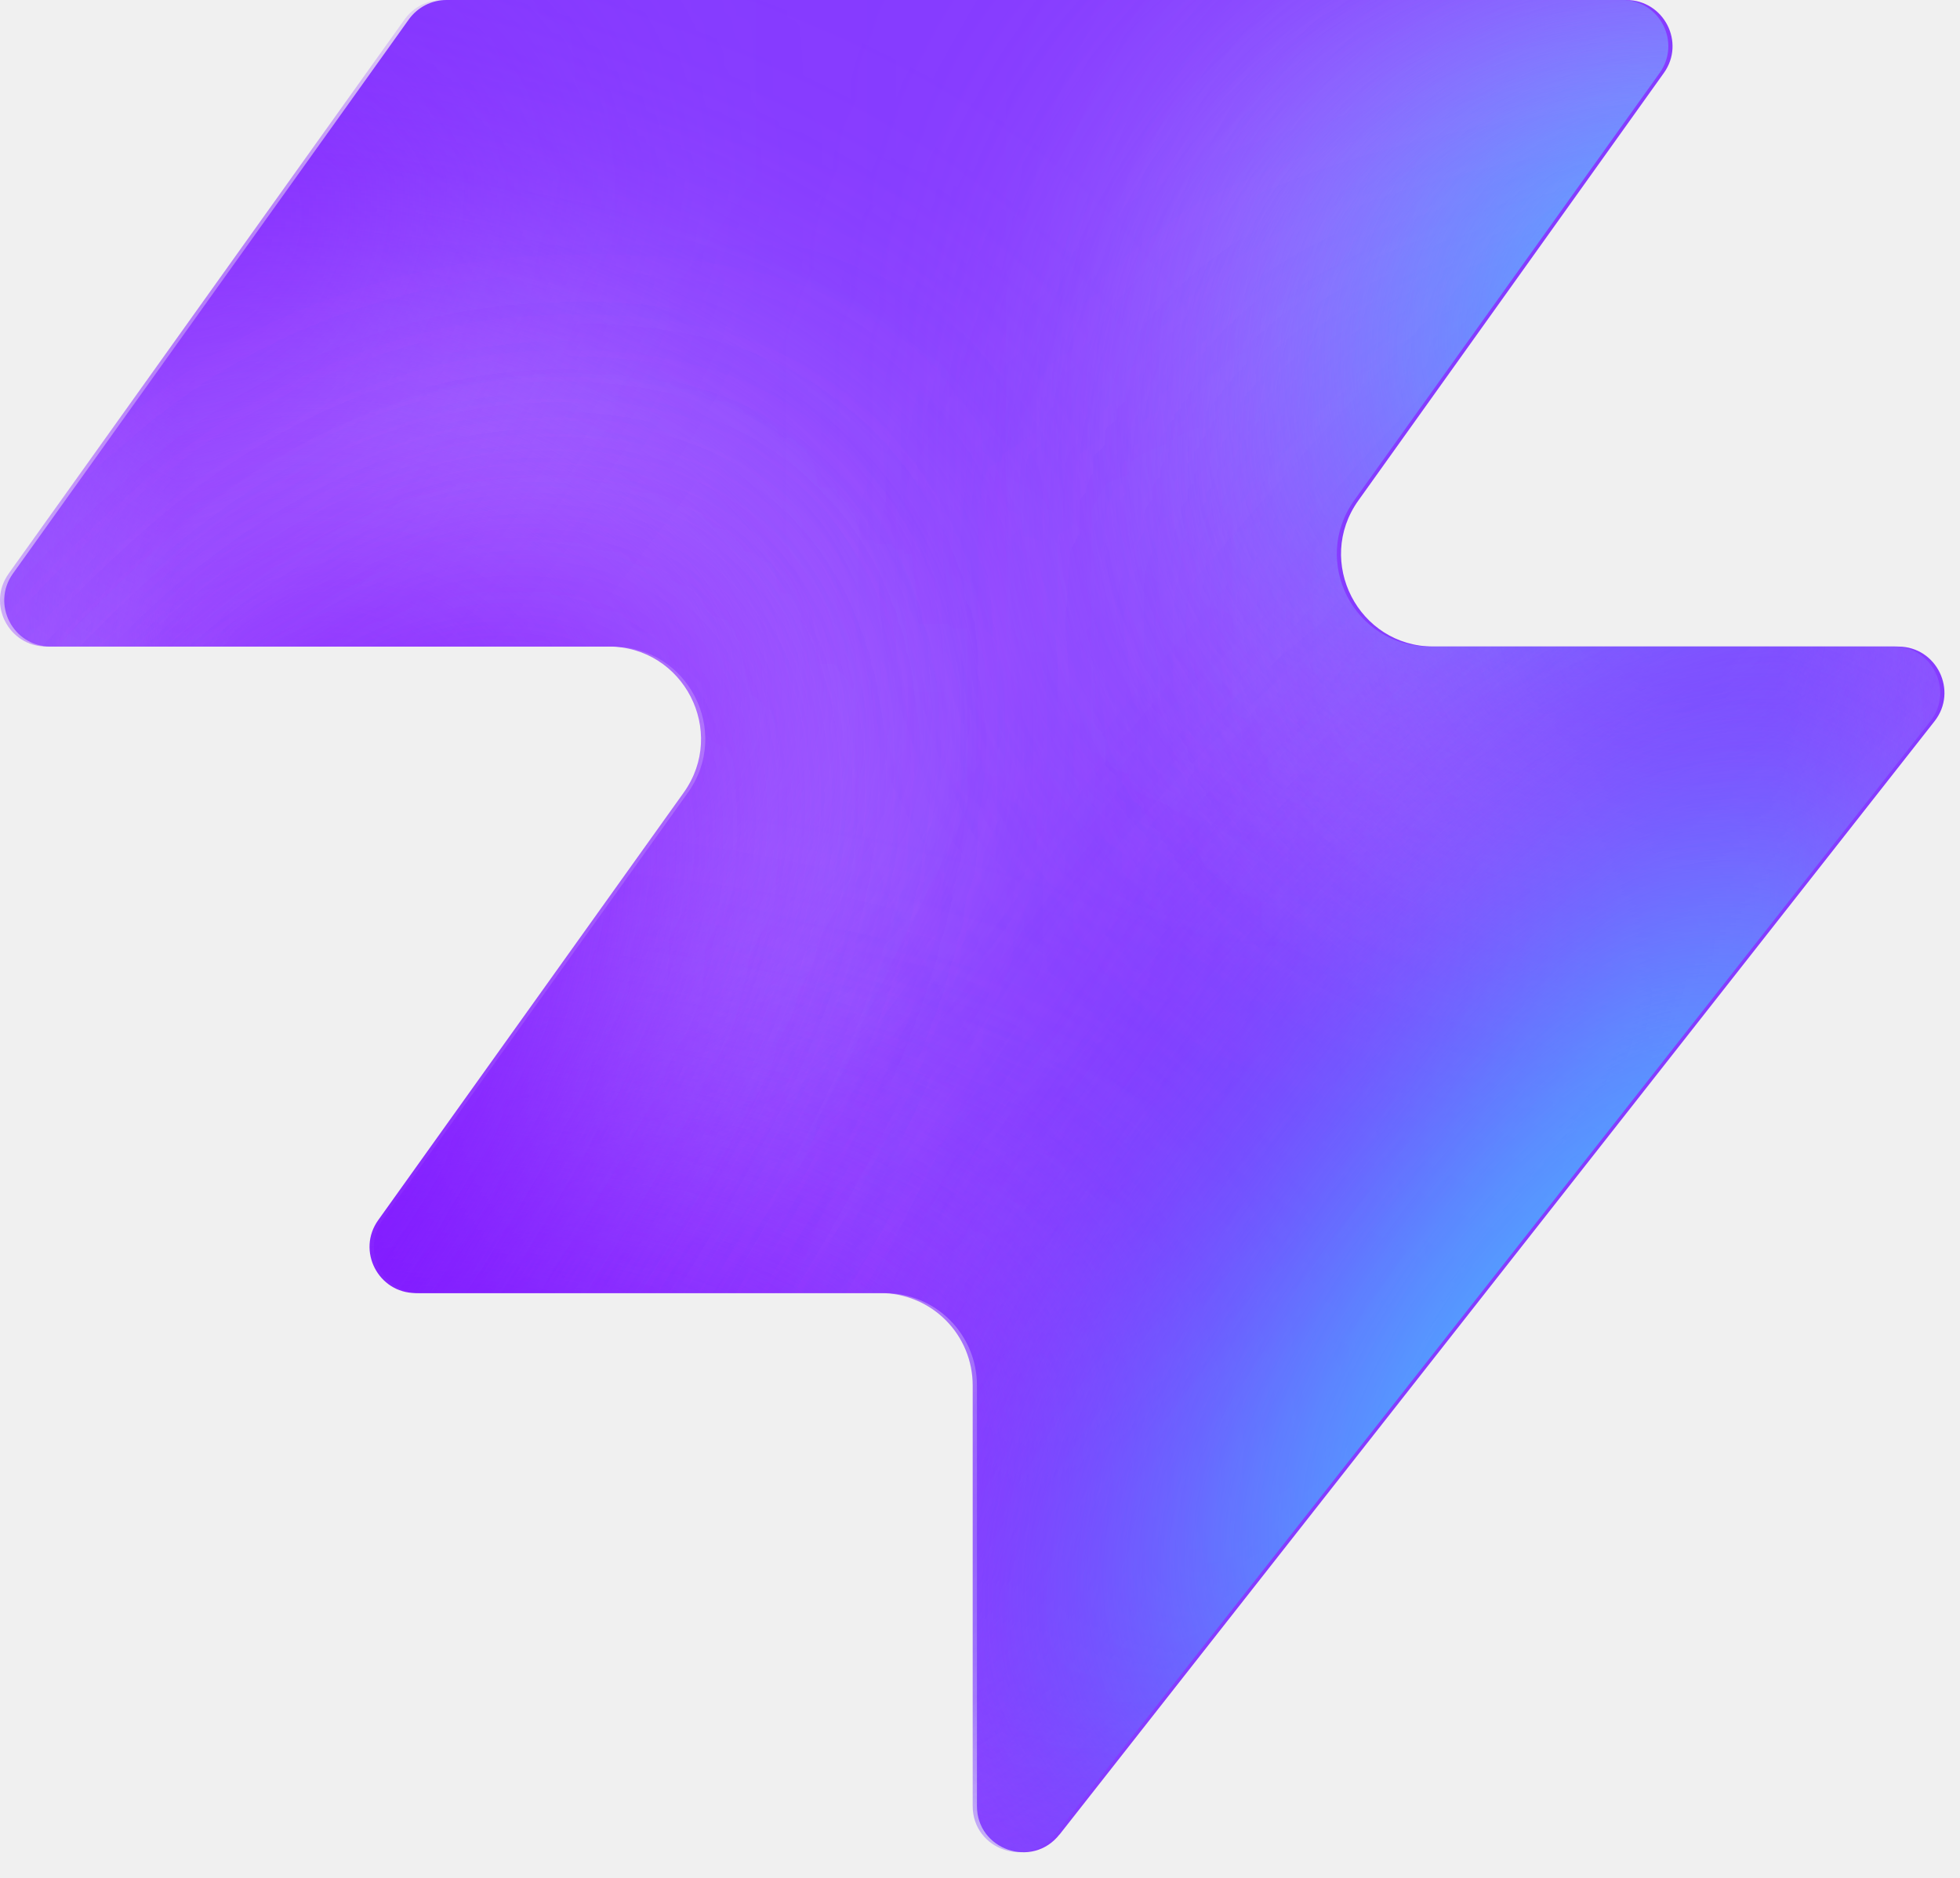
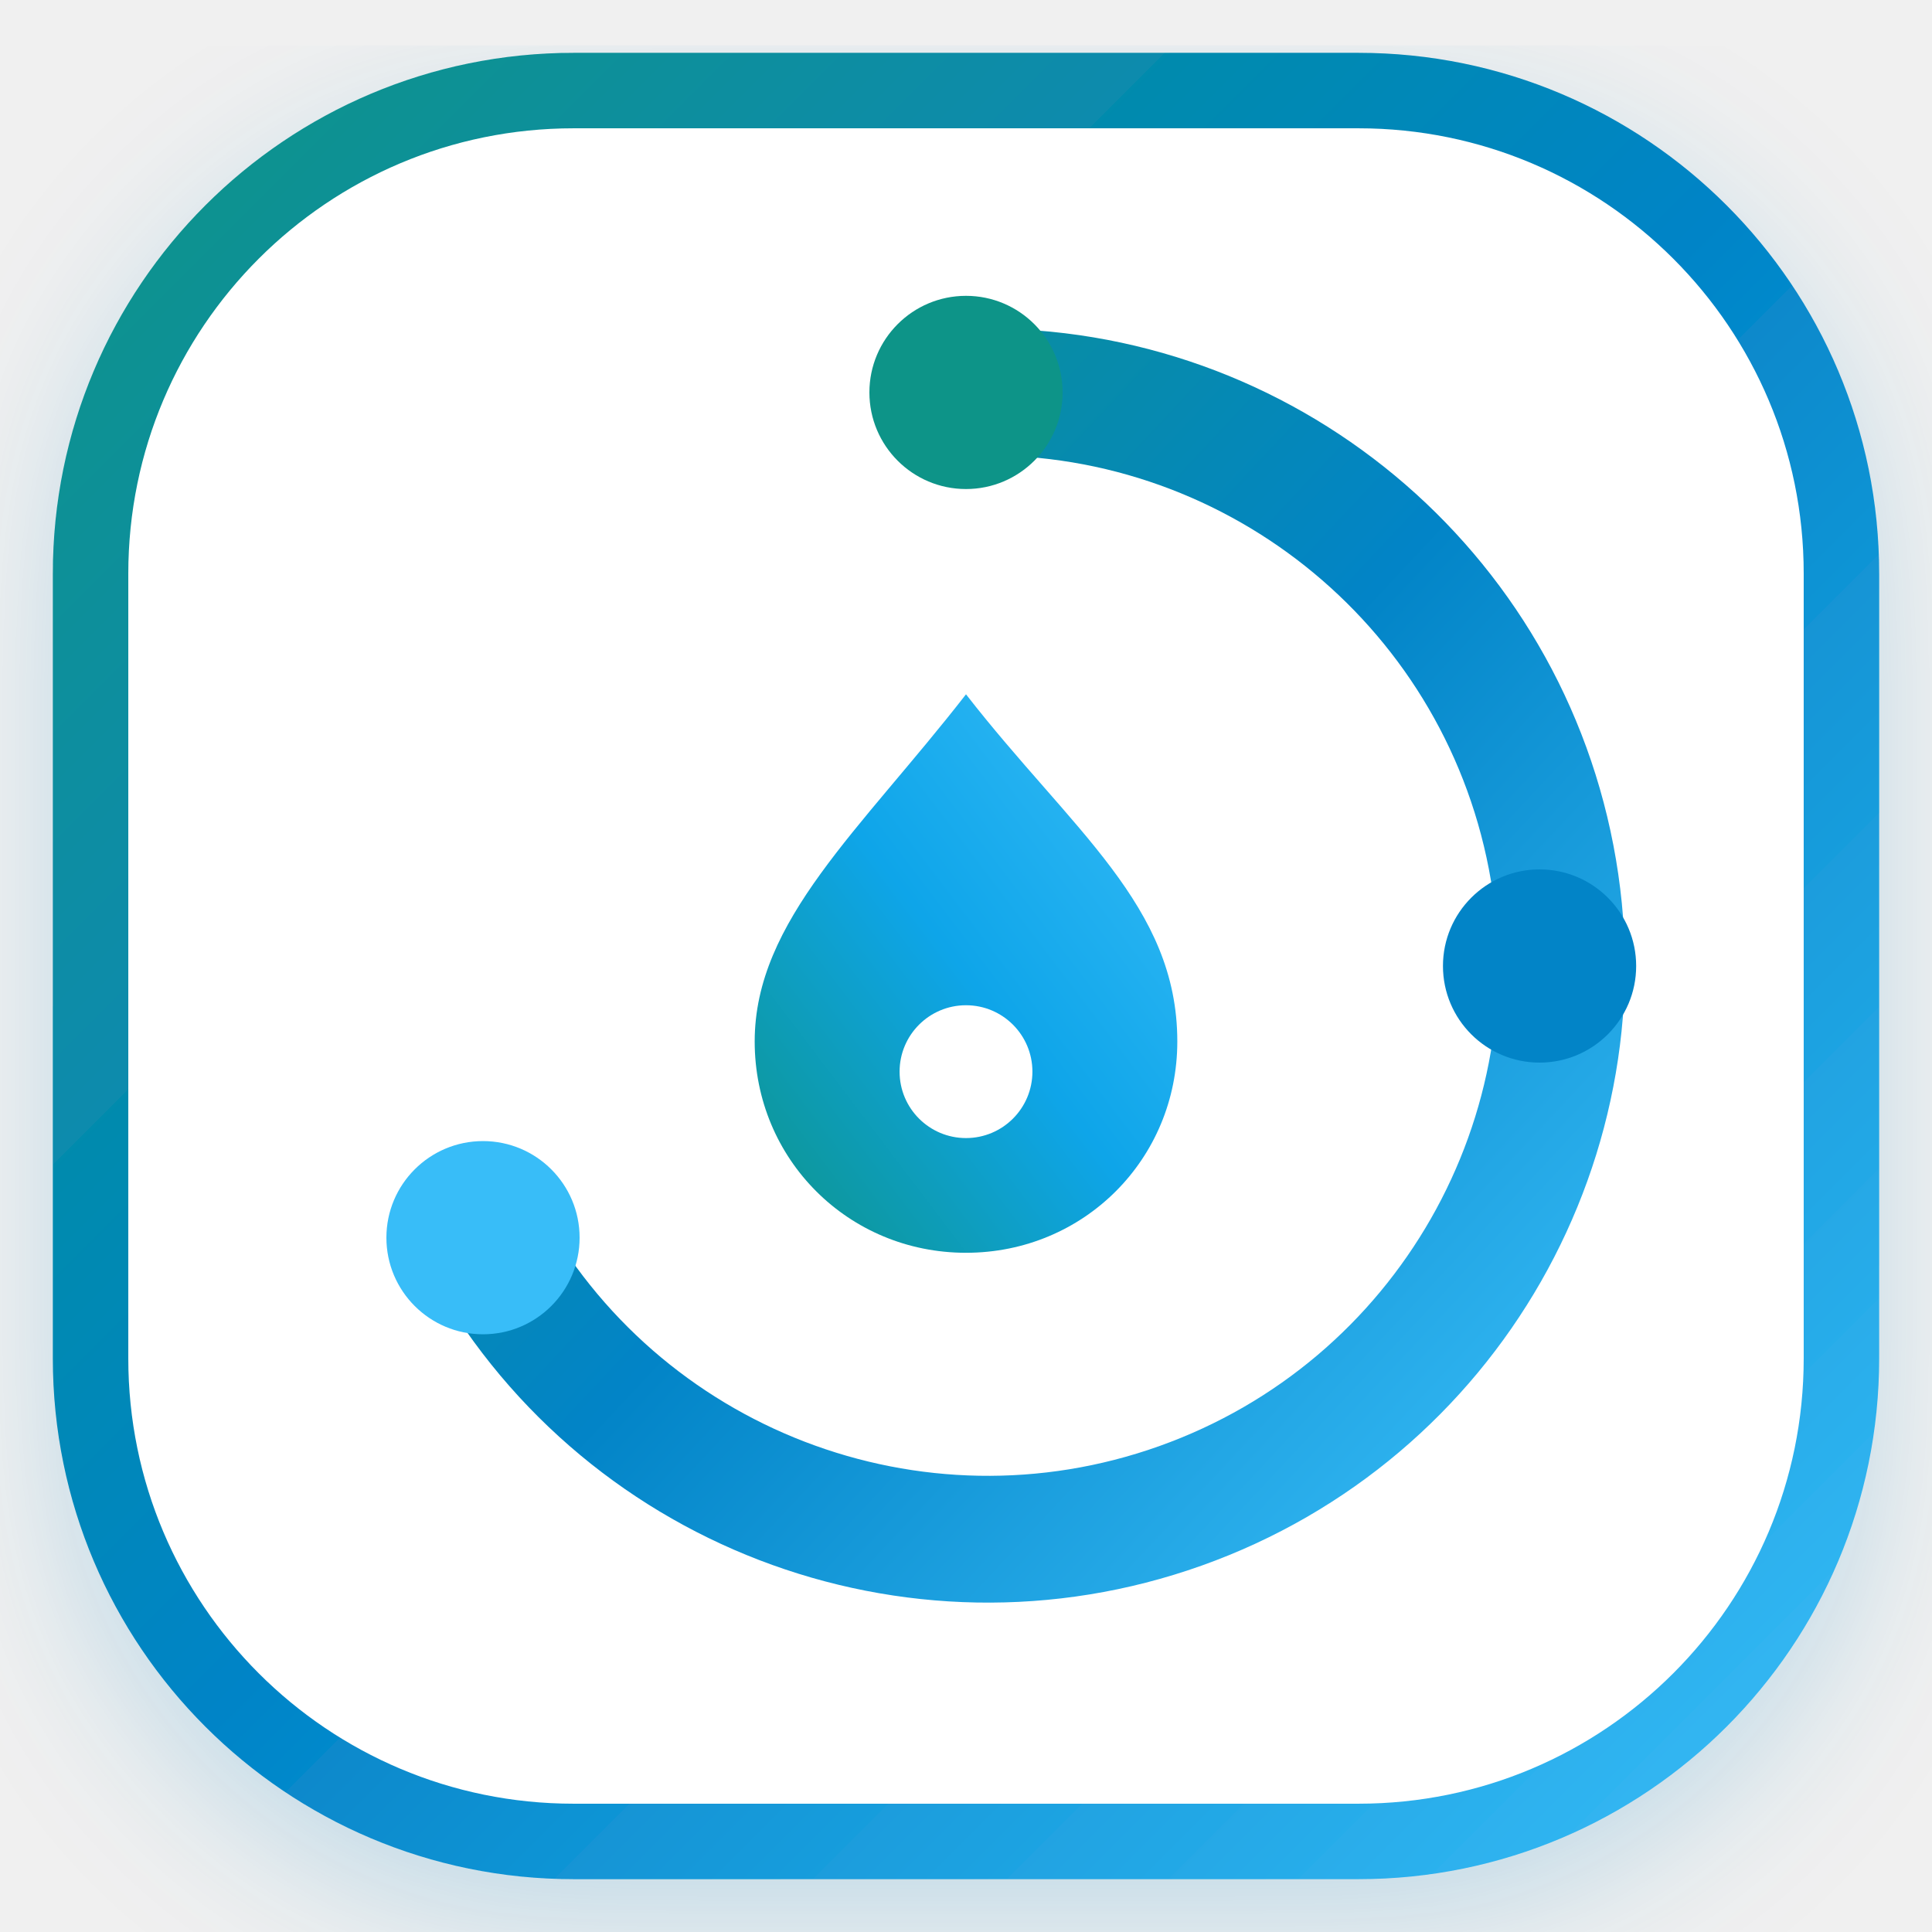
- <svg xmlns="http://www.w3.org/2000/svg" width="48" height="46" fill="none" viewBox="0 0 48 46">
-   <path fill="#863bff" d="M25.946 44.938c-.664.845-2.021.375-2.021-.698V33.937a2.26 2.26 0 0 0-2.262-2.262H10.287c-.92 0-1.456-1.04-.92-1.788l7.48-10.471c1.07-1.497 0-3.578-1.842-3.578H1.237c-.92 0-1.456-1.04-.92-1.788L10.013.474c.214-.297.556-.474.92-.474h28.894c.92 0 1.456 1.04.92 1.788l-7.48 10.471c-1.07 1.498 0 3.579 1.842 3.579h11.377c.943 0 1.473 1.088.89 1.83L25.947 44.94z" style="fill:#863bff;fill:color(display-p3 .525 .23 1);fill-opacity:1" />
-   <mask id="a" width="48" height="46" x="0" y="0" maskUnits="userSpaceOnUse" style="mask-type:alpha">
-     <path fill="#000" d="M25.842 44.938c-.664.844-2.021.375-2.021-.698V33.937a2.26 2.26 0 0 0-2.262-2.262H10.183c-.92 0-1.456-1.04-.92-1.788l7.48-10.471c1.07-1.498 0-3.579-1.842-3.579H1.133c-.92 0-1.456-1.04-.92-1.787L9.91.473c.214-.297.556-.474.92-.474h28.894c.92 0 1.456 1.04.92 1.788l-7.48 10.471c-1.07 1.498 0 3.578 1.842 3.578h11.377c.943 0 1.473 1.088.89 1.832L25.843 44.94z" style="fill:#000;fill-opacity:1" />
-   </mask>
-   <g mask="url(#a)">
-     <g filter="url(#b)">
-       <ellipse cx="5.508" cy="14.704" fill="#ede6ff" rx="5.508" ry="14.704" style="fill:#ede6ff;fill:color(display-p3 .927 .903 1);fill-opacity:1" transform="matrix(.00324 1 1 -.00324 -4.47 31.516)" />
-     </g>
-     <g filter="url(#c)">
-       <ellipse cx="10.399" cy="29.851" fill="#ede6ff" rx="10.399" ry="29.851" style="fill:#ede6ff;fill:color(display-p3 .927 .903 1);fill-opacity:1" transform="matrix(.00324 1 1 -.00324 -39.328 7.883)" />
-     </g>
-     <g filter="url(#d)">
-       <ellipse cx="5.508" cy="30.487" fill="#7e14ff" rx="5.508" ry="30.487" style="fill:#7e14ff;fill:color(display-p3 .492 .077 1);fill-opacity:1" transform="rotate(89.814 -25.913 -14.639)scale(1 -1)" />
-     </g>
-     <g filter="url(#e)">
-       <ellipse cx="5.508" cy="30.599" fill="#7e14ff" rx="5.508" ry="30.599" style="fill:#7e14ff;fill:color(display-p3 .492 .077 1);fill-opacity:1" transform="rotate(89.814 -32.644 -3.334)scale(1 -1)" />
-     </g>
-     <g filter="url(#f)">
-       <ellipse cx="5.508" cy="30.599" fill="#7e14ff" rx="5.508" ry="30.599" style="fill:#7e14ff;fill:color(display-p3 .492 .077 1);fill-opacity:1" transform="matrix(.00324 1 1 -.00324 -34.34 30.47)" />
-     </g>
-     <g filter="url(#g)">
-       <ellipse cx="14.072" cy="22.078" fill="#ede6ff" rx="14.072" ry="22.078" style="fill:#ede6ff;fill:color(display-p3 .927 .903 1);fill-opacity:1" transform="rotate(93.35 24.506 48.493)scale(-1 1)" />
-     </g>
-     <g filter="url(#h)">
-       <ellipse cx="3.47" cy="21.501" fill="#7e14ff" rx="3.47" ry="21.501" style="fill:#7e14ff;fill:color(display-p3 .492 .077 1);fill-opacity:1" transform="rotate(89.009 28.708 47.59)scale(-1 1)" />
-     </g>
-     <g filter="url(#i)">
-       <ellipse cx="3.47" cy="21.501" fill="#7e14ff" rx="3.47" ry="21.501" style="fill:#7e14ff;fill:color(display-p3 .492 .077 1);fill-opacity:1" transform="rotate(89.009 28.708 47.59)scale(-1 1)" />
-     </g>
-     <g filter="url(#j)">
-       <ellipse cx=".387" cy="8.972" fill="#7e14ff" rx="4.407" ry="29.108" style="fill:#7e14ff;fill:color(display-p3 .492 .077 1);fill-opacity:1" transform="rotate(39.51 .387 8.972)" />
-     </g>
-     <g filter="url(#k)">
-       <ellipse cx="47.523" cy="-6.092" fill="#7e14ff" rx="4.407" ry="29.108" style="fill:#7e14ff;fill:color(display-p3 .492 .077 1);fill-opacity:1" transform="rotate(37.892 47.523 -6.092)" />
-     </g>
-     <g filter="url(#l)">
-       <ellipse cx="41.412" cy="6.333" fill="#47bfff" rx="5.971" ry="9.665" style="fill:#47bfff;fill:color(display-p3 .28 .748 1);fill-opacity:1" transform="rotate(37.892 41.412 6.333)" />
-     </g>
-     <g filter="url(#m)">
-       <ellipse cx="-1.879" cy="38.332" fill="#7e14ff" rx="4.407" ry="29.108" style="fill:#7e14ff;fill:color(display-p3 .492 .077 1);fill-opacity:1" transform="rotate(37.892 -1.88 38.332)" />
-     </g>
-     <g filter="url(#n)">
-       <ellipse cx="-1.879" cy="38.332" fill="#7e14ff" rx="4.407" ry="29.108" style="fill:#7e14ff;fill:color(display-p3 .492 .077 1);fill-opacity:1" transform="rotate(37.892 -1.88 38.332)" />
-     </g>
-     <g filter="url(#o)">
-       <ellipse cx="35.651" cy="29.907" fill="#7e14ff" rx="4.407" ry="29.108" style="fill:#7e14ff;fill:color(display-p3 .492 .077 1);fill-opacity:1" transform="rotate(37.892 35.651 29.907)" />
-     </g>
-     <g filter="url(#p)">
-       <ellipse cx="38.418" cy="32.4" fill="#47bfff" rx="5.971" ry="15.297" style="fill:#47bfff;fill:color(display-p3 .28 .748 1);fill-opacity:1" transform="rotate(37.892 38.418 32.4)" />
-     </g>
-   </g>
+ <svg xmlns="http://www.w3.org/2000/svg" viewBox="0 0 64 64" fill="none">
  <defs>
-     <filter id="b" width="60.045" height="41.654" x="-19.77" y="16.149" color-interpolation-filters="sRGB" filterUnits="userSpaceOnUse">
-       <feFlood flood-opacity="0" result="BackgroundImageFix" />
-       <feBlend in="SourceGraphic" in2="BackgroundImageFix" result="shape" />
-       <feGaussianBlur result="effect1_foregroundBlur_2002_17158" stdDeviation="7.659" />
-     </filter>
-     <filter id="c" width="90.34" height="51.437" x="-54.613" y="-7.533" color-interpolation-filters="sRGB" filterUnits="userSpaceOnUse">
-       <feFlood flood-opacity="0" result="BackgroundImageFix" />
-       <feBlend in="SourceGraphic" in2="BackgroundImageFix" result="shape" />
-       <feGaussianBlur result="effect1_foregroundBlur_2002_17158" stdDeviation="7.659" />
-     </filter>
-     <filter id="d" width="79.355" height="29.4" x="-49.64" y="2.03" color-interpolation-filters="sRGB" filterUnits="userSpaceOnUse">
-       <feFlood flood-opacity="0" result="BackgroundImageFix" />
-       <feBlend in="SourceGraphic" in2="BackgroundImageFix" result="shape" />
-       <feGaussianBlur result="effect1_foregroundBlur_2002_17158" stdDeviation="4.596" />
-     </filter>
-     <filter id="e" width="79.579" height="29.4" x="-45.045" y="20.029" color-interpolation-filters="sRGB" filterUnits="userSpaceOnUse">
-       <feFlood flood-opacity="0" result="BackgroundImageFix" />
-       <feBlend in="SourceGraphic" in2="BackgroundImageFix" result="shape" />
-       <feGaussianBlur result="effect1_foregroundBlur_2002_17158" stdDeviation="4.596" />
-     </filter>
-     <filter id="f" width="79.579" height="29.4" x="-43.513" y="21.178" color-interpolation-filters="sRGB" filterUnits="userSpaceOnUse">
-       <feFlood flood-opacity="0" result="BackgroundImageFix" />
-       <feBlend in="SourceGraphic" in2="BackgroundImageFix" result="shape" />
-       <feGaussianBlur result="effect1_foregroundBlur_2002_17158" stdDeviation="4.596" />
-     </filter>
-     <filter id="g" width="74.749" height="58.852" x="15.756" y="-17.901" color-interpolation-filters="sRGB" filterUnits="userSpaceOnUse">
-       <feFlood flood-opacity="0" result="BackgroundImageFix" />
-       <feBlend in="SourceGraphic" in2="BackgroundImageFix" result="shape" />
-       <feGaussianBlur result="effect1_foregroundBlur_2002_17158" stdDeviation="7.659" />
-     </filter>
-     <filter id="h" width="61.377" height="25.362" x="23.548" y="2.284" color-interpolation-filters="sRGB" filterUnits="userSpaceOnUse">
-       <feFlood flood-opacity="0" result="BackgroundImageFix" />
-       <feBlend in="SourceGraphic" in2="BackgroundImageFix" result="shape" />
-       <feGaussianBlur result="effect1_foregroundBlur_2002_17158" stdDeviation="4.596" />
-     </filter>
-     <filter id="i" width="61.377" height="25.362" x="23.548" y="2.284" color-interpolation-filters="sRGB" filterUnits="userSpaceOnUse">
-       <feFlood flood-opacity="0" result="BackgroundImageFix" />
-       <feBlend in="SourceGraphic" in2="BackgroundImageFix" result="shape" />
-       <feGaussianBlur result="effect1_foregroundBlur_2002_17158" stdDeviation="4.596" />
-     </filter>
-     <filter id="j" width="56.045" height="63.649" x="-27.636" y="-22.853" color-interpolation-filters="sRGB" filterUnits="userSpaceOnUse">
-       <feFlood flood-opacity="0" result="BackgroundImageFix" />
-       <feBlend in="SourceGraphic" in2="BackgroundImageFix" result="shape" />
-       <feGaussianBlur result="effect1_foregroundBlur_2002_17158" stdDeviation="4.596" />
-     </filter>
-     <filter id="k" width="54.814" height="64.646" x="20.116" y="-38.415" color-interpolation-filters="sRGB" filterUnits="userSpaceOnUse">
-       <feFlood flood-opacity="0" result="BackgroundImageFix" />
-       <feBlend in="SourceGraphic" in2="BackgroundImageFix" result="shape" />
-       <feGaussianBlur result="effect1_foregroundBlur_2002_17158" stdDeviation="4.596" />
-     </filter>
-     <filter id="l" width="33.541" height="35.313" x="24.641" y="-11.323" color-interpolation-filters="sRGB" filterUnits="userSpaceOnUse">
-       <feFlood flood-opacity="0" result="BackgroundImageFix" />
-       <feBlend in="SourceGraphic" in2="BackgroundImageFix" result="shape" />
-       <feGaussianBlur result="effect1_foregroundBlur_2002_17158" stdDeviation="4.596" />
-     </filter>
-     <filter id="m" width="54.814" height="64.646" x="-29.286" y="6.009" color-interpolation-filters="sRGB" filterUnits="userSpaceOnUse">
-       <feFlood flood-opacity="0" result="BackgroundImageFix" />
-       <feBlend in="SourceGraphic" in2="BackgroundImageFix" result="shape" />
-       <feGaussianBlur result="effect1_foregroundBlur_2002_17158" stdDeviation="4.596" />
-     </filter>
-     <filter id="n" width="54.814" height="64.646" x="-29.286" y="6.009" color-interpolation-filters="sRGB" filterUnits="userSpaceOnUse">
-       <feFlood flood-opacity="0" result="BackgroundImageFix" />
-       <feBlend in="SourceGraphic" in2="BackgroundImageFix" result="shape" />
-       <feGaussianBlur result="effect1_foregroundBlur_2002_17158" stdDeviation="4.596" />
-     </filter>
-     <filter id="o" width="54.814" height="64.646" x="8.244" y="-2.416" color-interpolation-filters="sRGB" filterUnits="userSpaceOnUse">
-       <feFlood flood-opacity="0" result="BackgroundImageFix" />
-       <feBlend in="SourceGraphic" in2="BackgroundImageFix" result="shape" />
-       <feGaussianBlur result="effect1_foregroundBlur_2002_17158" stdDeviation="4.596" />
-     </filter>
-     <filter id="p" width="39.409" height="43.623" x="18.713" y="10.588" color-interpolation-filters="sRGB" filterUnits="userSpaceOnUse">
-       <feFlood flood-opacity="0" result="BackgroundImageFix" />
-       <feBlend in="SourceGraphic" in2="BackgroundImageFix" result="shape" />
-       <feGaussianBlur result="effect1_foregroundBlur_2002_17158" stdDeviation="4.596" />
+     <linearGradient id="orbitGrad" x1="0%" y1="0%" x2="100%" y2="100%">
+       <stop offset="0%" stop-color="#0d9488" />
+       <stop offset="50%" stop-color="#0284c7" />
+       <stop offset="100%" stop-color="#38bdf8" />
+     </linearGradient>
+     <linearGradient id="flameGrad" x1="0%" y1="100%" x2="100%" y2="0%">
+       <stop offset="0%" stop-color="#0d9488" />
+       <stop offset="50%" stop-color="#0ea5e9" />
+       <stop offset="100%" stop-color="#38bdf8" />
+     </linearGradient>
+     <filter id="tabGlow" x="-20%" y="-20%" width="140%" height="140%">
+       <feDropShadow dx="0" dy="1.5" stdDeviation="2.5" flood-color="#0284c7" flood-opacity="0.2" />
    </filter>
  </defs>
+   <rect x="3" y="3" width="58" height="58" rx="16" fill="#ffffff" stroke="url(#orbitGrad)" stroke-width="2.5" filter="url(#tabGlow)" />
+   <path d="M 32 13 A 19 19 0 1 1 16 41" stroke="url(#orbitGrad)" stroke-width="4.2" stroke-linecap="round" />
+   <circle cx="32" cy="13" r="3.2" fill="#0d9488" />
+   <circle cx="51" cy="32" r="3.2" fill="#0284c7" />
+   <circle cx="16" cy="41" r="3.2" fill="#38bdf8" />
+   <path d="M 32 23 C 35.5 27.5, 39 30, 39 34.5 C 39 38.4, 35.9 41.5, 32 41.5 C 28.1 41.5, 25 38.4, 25 34.5 C 25 30.5, 28.5 27.5, 32 23 Z" fill="url(#flameGrad)" />
+   <circle cx="32" cy="35.5" r="2.2" fill="#ffffff" />
</svg>
